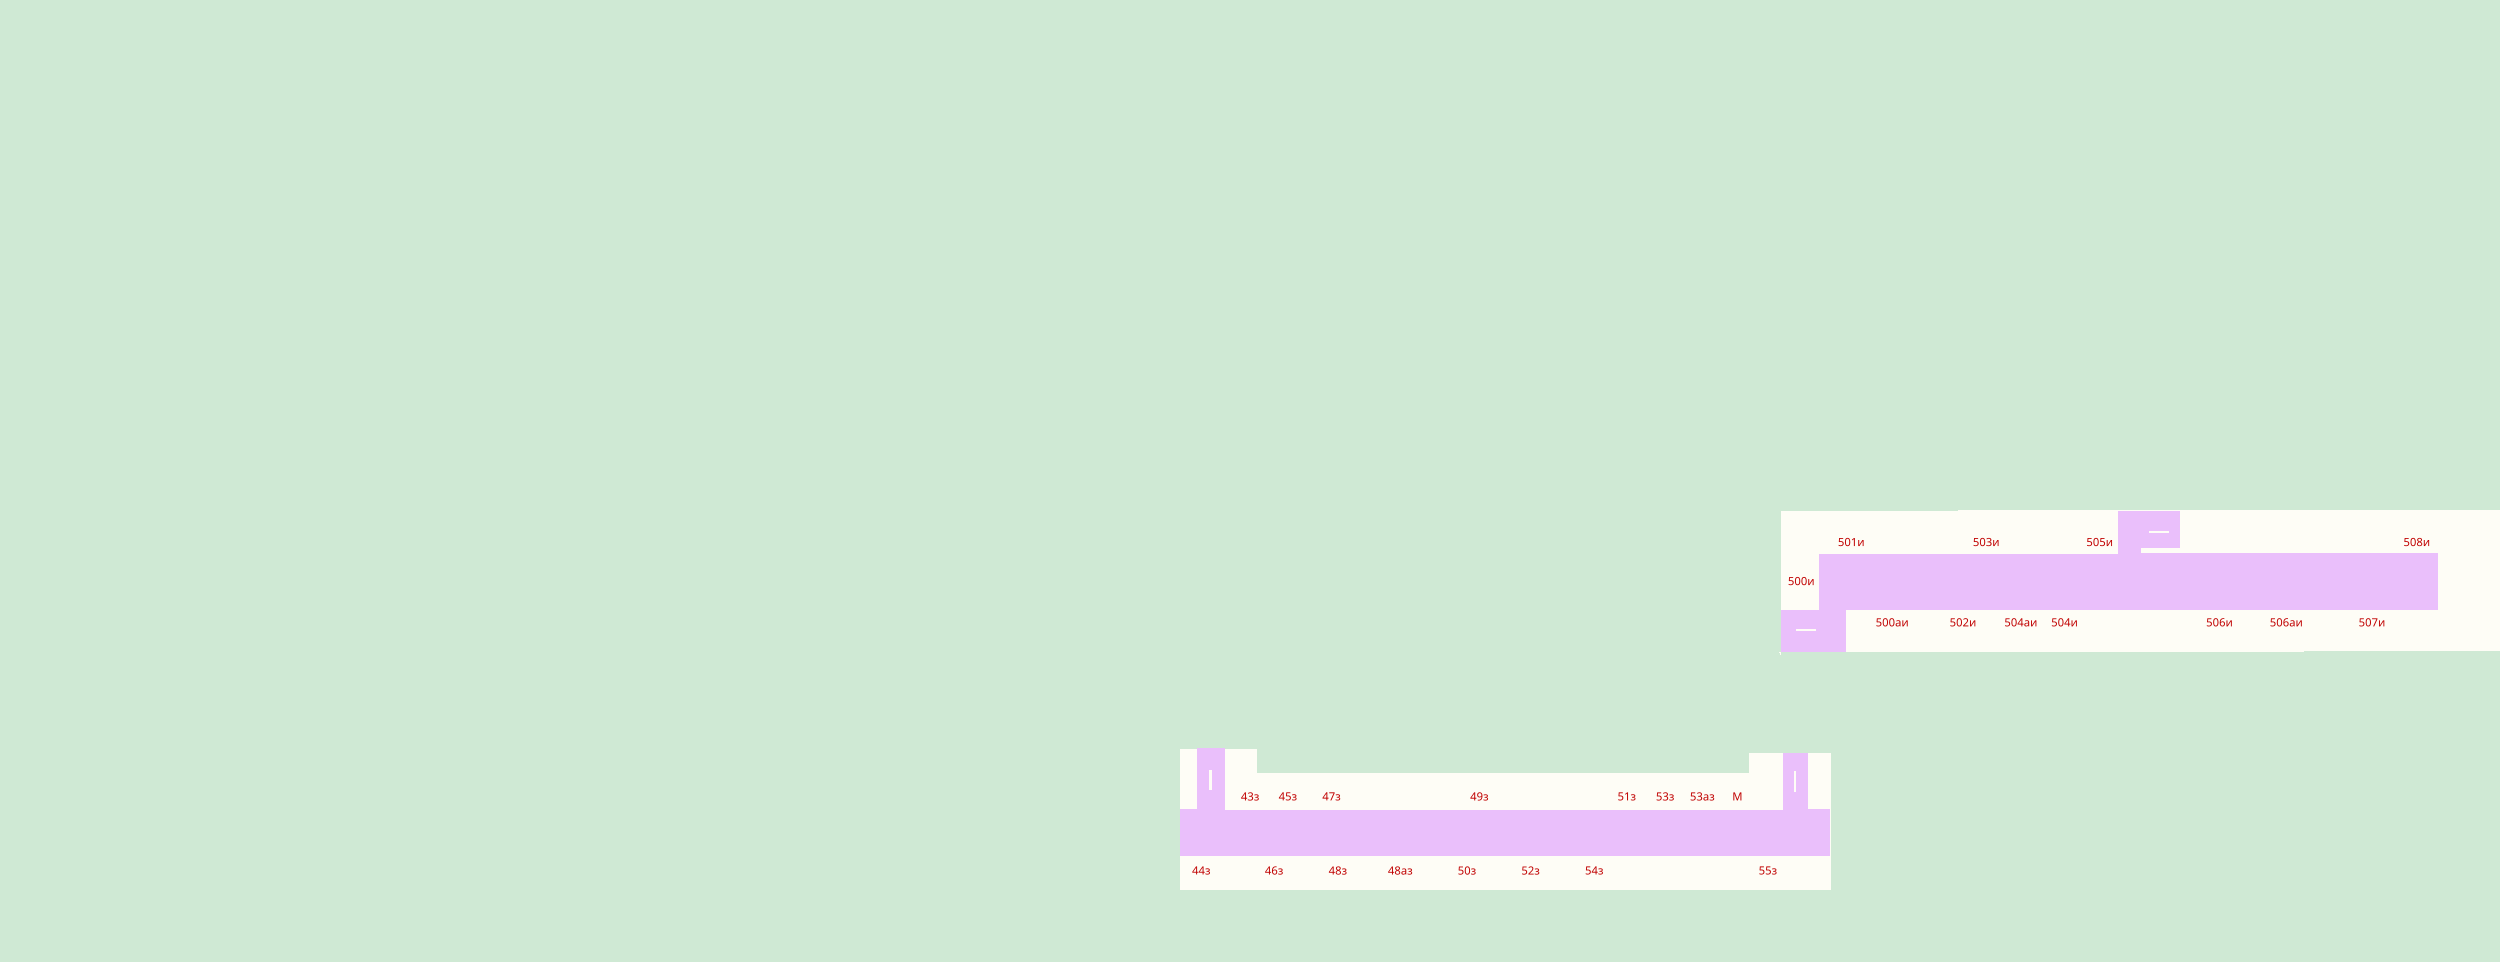
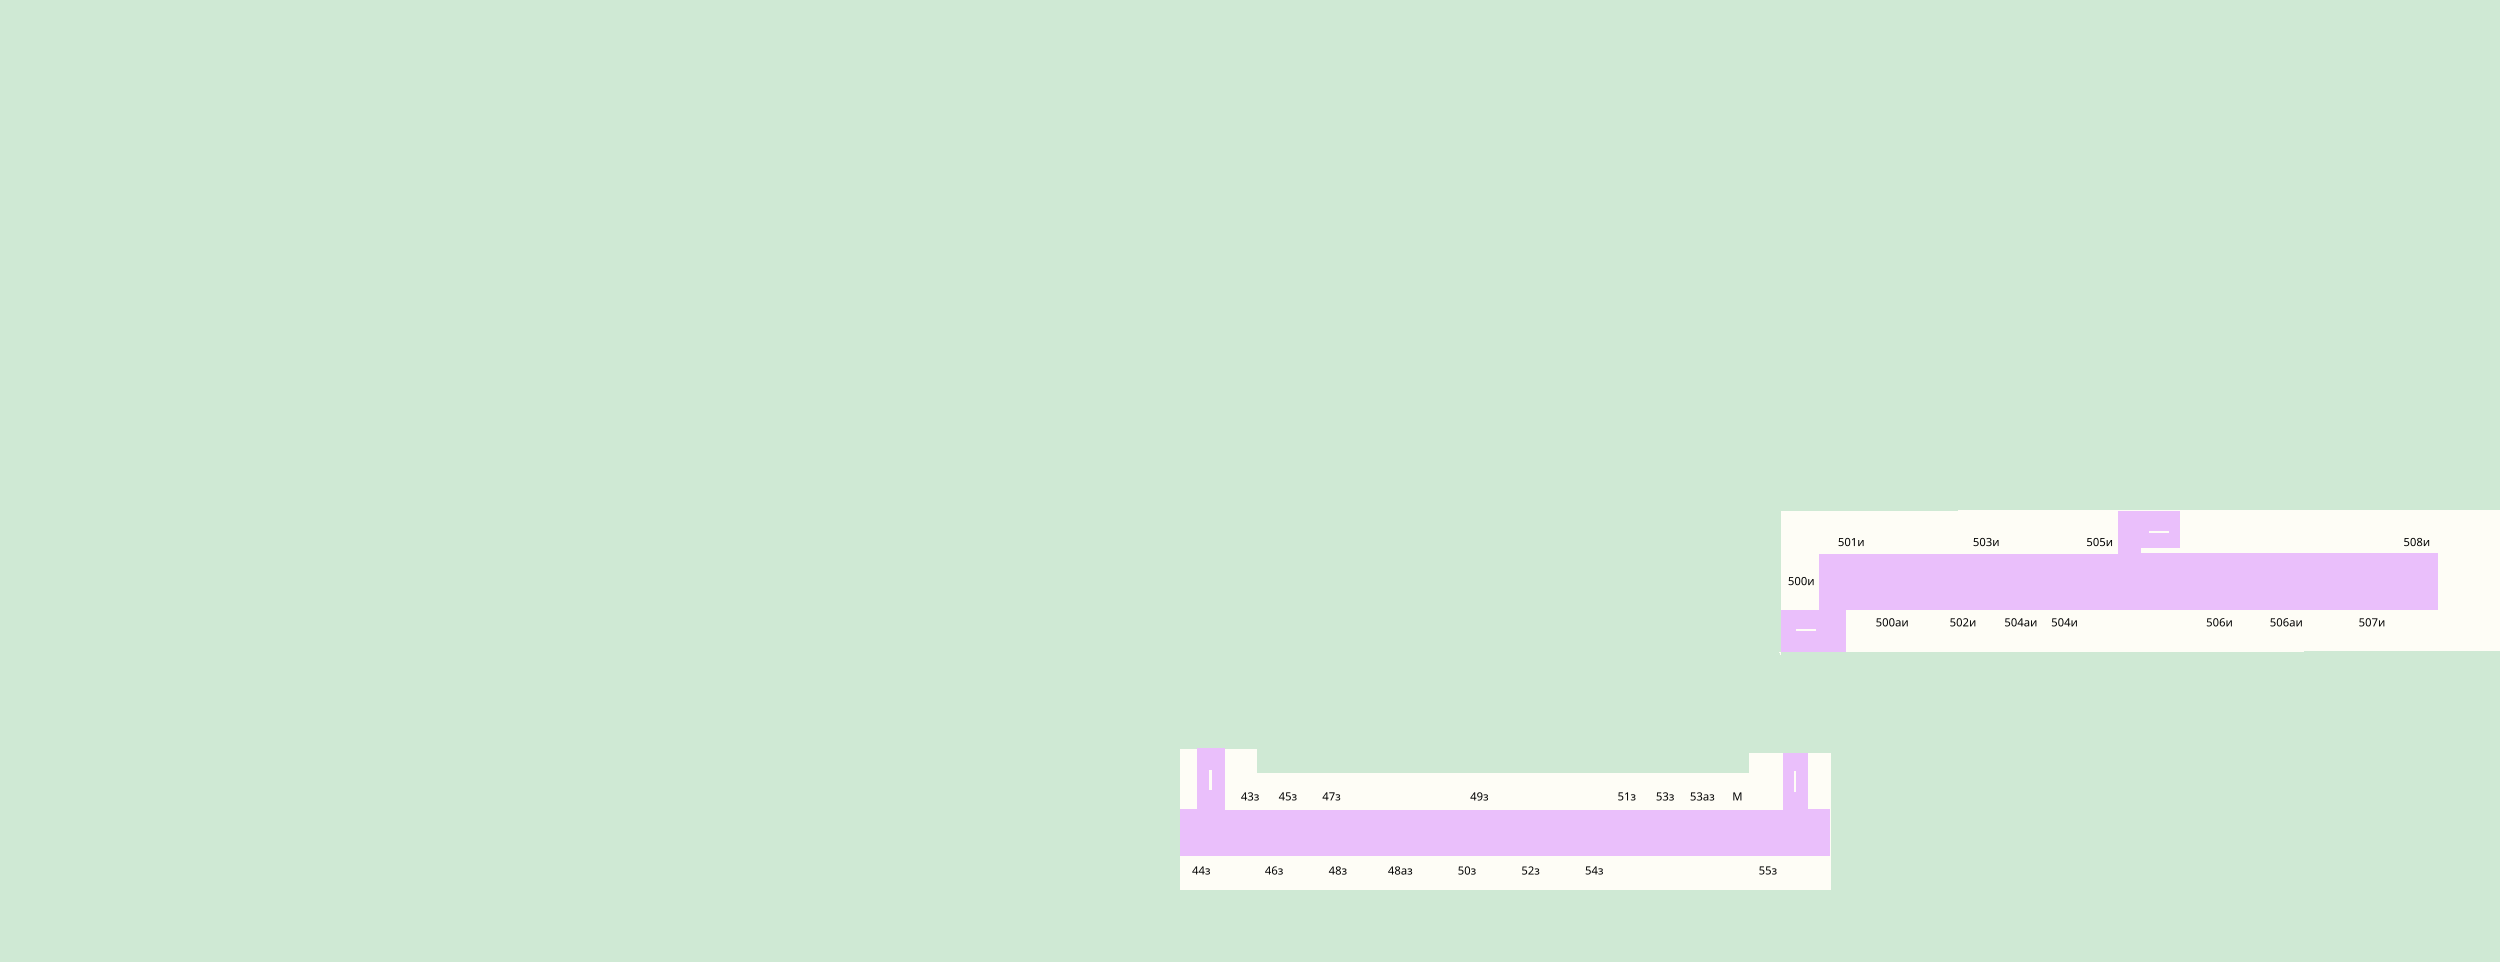
<svg xmlns="http://www.w3.org/2000/svg" width="12.283in" height="4.722in" id="svg4690" version="1.1" viewBox="0 0 868.598 425" style="shape-rendering:crispEdges;enable-background:new">
  <defs id="defs4692">
    </defs>
  <g id="layer2" style="display:inline" transform="translate(-121.7844,-1.080227)">
    <rect style="color:#000000;clip-rule:nonzero;display:inline;overflow:visible;visibility:visible;opacity:1;isolation:auto;mix-blend-mode:normal;color-interpolation:sRGB;color-interpolation-filters:linearRGB;solid-color:#000000;solid-opacity:1;fill:#cfe9d4;fill-opacity:1;fill-rule:evenodd;stroke:none;stroke-width:40.459;stroke-linecap:butt;stroke-linejoin:miter;stroke-miterlimit:3.727;stroke-dasharray:none;stroke-dashoffset:0;stroke-opacity:1;color-rendering:auto;image-rendering:auto;shape-rendering:auto;text-rendering:auto;enable-background:accumulate" id="rect4369" width="3009.273" height="1907.568" x="-926.411" y="-721.215" />
    <path style="display:inline;fill:#fefdf6;fill-opacity:1;fill-rule:evenodd;stroke:none;stroke-width:3;stroke-linecap:butt;stroke-linejoin:miter;stroke-miterlimit:3.727;stroke-dasharray:none;stroke-opacity:1" d="m 791.978,334.126 20.836,0 0,60.501 -287.575,0 0,-0.587 0,-61.676 c 6.33,0.032 2.659,-0.031 13.989,-0.084 l 19.877,0.084 0,10.573 217.547,0 0,-8.811 15.576,0" id="path4965-8" />
    <path style="display:inline;fill:#fefdf6;fill-opacity:1;fill-rule:evenodd;stroke:none;stroke-width:3;stroke-linecap:butt;stroke-linejoin:miter;stroke-miterlimit:3.727;stroke-dasharray:none;stroke-opacity:1" d="m 790.87,290.915 c 0.094,-20.597 0.038,-43.445 0.038,-64.042 l 319.518,-0.19 0,62.357 -320.432,0.5" id="path6805-6" />
  </g>
  <g id="layer1" style="display:inline" transform="translate(-121.7844,-1.080227)">
    <path style="display:inline;fill:#eabffb;fill-opacity:1;fill-rule:evenodd;stroke:none;stroke-width:1px;stroke-linecap:butt;stroke-linejoin:miter;stroke-opacity:1" d="m 790.554,270.801 17.25,0 0,-24.75 132,0 0,-19.188 27.5,0 0,16.688 -17,0 0,2.25 131.25,0 0,25 -261.75,0 0,18.75 -28.875,0 0,-18.75 z" id="path4488" />
    <path style="fill:#eabffb;fill-opacity:1;fill-rule:evenodd;stroke:none;stroke-width:1px;stroke-linecap:butt;stroke-linejoin:miter;stroke-opacity:1" d="m 525,380 0,-21.25 7.75,0 0,-26.75 12.25,0 0,27.25 246.75,0 0,-25 11.25,0 0,24.75 9.75,0 0,20.75 -287.75,0 z" id="path4361" />
    <path style="display:inline;fill:#fefdf6;fill-opacity:1;fill-rule:evenodd;stroke:#fefdf6;stroke-width:1;stroke-linecap:butt;stroke-linejoin:miter;stroke-miterlimit:4;stroke-dasharray:none;stroke-opacity:1" d="m 953.799,236.293 8.865,0" id="path3349" />
    <path style="display:inline;fill:none;fill-rule:evenodd;stroke:#fefdf6;stroke-width:1;stroke-linecap:butt;stroke-linejoin:miter;stroke-miterlimit:4;stroke-dasharray:none;stroke-opacity:1" d="m 797.471,279.794 8.865,0" id="path3349-3" />
    <path style="display:inline;opacity:1;fill:none;fill-rule:evenodd;stroke:#fefdf6;stroke-width:1;stroke-linecap:butt;stroke-linejoin:miter;stroke-miterlimit:4;stroke-dasharray:none;stroke-opacity:1" d="m 538.606,341.549 0,9.072" id="path3349-3-0-6" />
    <path style="display:inline;opacity:1;fill:none;fill-rule:evenodd;stroke:#fefdf6;stroke-width:1;stroke-linecap:butt;stroke-linejoin:miter;stroke-miterlimit:4;stroke-dasharray:none;stroke-opacity:1" d="m 797.201,342.035 0,9.072" id="path3349-3-0" />
  </g>
  <g id="layer4" style="display:none;opacity:0.99" transform="translate(-121.7844,-1.080227)">
    <rect style="display:inline;opacity:1;fill:#ff7b00;fill-opacity:0.121;stroke:none;stroke-width:1;stroke-miterlimit:4;stroke-dasharray:4, 1;stroke-dashoffset:0;stroke-opacity:1" id="rect4234-51-48-85" width="19.493" height="284.363" x="-379.105" y="526.806" transform="matrix(-2.125523e-4,-1,1,-1.3513822e-4,0,0)" />
    <text xml:space="preserve" style="font-style:normal;font-weight:normal;font-size:5px;line-height:125%;font-family:sans-serif;letter-spacing:0px;word-spacing:0px;display:inline;opacity:1;fill:#000000;fill-opacity:1;stroke:none;stroke-width:1px;stroke-linecap:butt;stroke-linejoin:miter;stroke-opacity:1" x="377.221" y="144.725" id="text4424">
      <tspan id="tspan4426" x="377.221" y="144.725" style="font-size:7.5px" />
    </text>
    <rect style="display:inline;opacity:1;fill:#ff7b00;fill-opacity:0.121;stroke:none;stroke-width:1;stroke-miterlimit:4;stroke-dasharray:4, 1;stroke-dashoffset:0;stroke-opacity:1" id="rect4234-51-48" width="23.166" height="272.65" x="-270.977" y="808.853" transform="matrix(-1.8301595e-4,-1,1,-1.5694774e-4,0,0)" />
    <path style="display:inline;opacity:1;fill:none;fill-rule:evenodd;stroke:#cc9795;stroke-width:1.218;stroke-linecap:butt;stroke-linejoin:miter;stroke-miterlimit:4;stroke-dasharray:4.873, 1.218;stroke-dashoffset:0;stroke-opacity:1" d="m 808.41,258.738 273.416,0" id="path8505-6-7" />
    <rect style="display:inline;opacity:1;fill:#ff7b00;fill-opacity:0.121;stroke:none;stroke-width:1;stroke-miterlimit:4;stroke-dasharray:4, 1;stroke-dashoffset:0;stroke-opacity:1" id="rect4234-51-48-8" width="8.684" height="39.357" x="810.487" y="246.274" transform="matrix(1,-6.6034152e-5,4.3498561e-4,0.9999999,0,0)" />
    <path style="display:inline;opacity:1;fill:none;fill-rule:evenodd;stroke:#cc9795;stroke-width:1.161;stroke-linecap:butt;stroke-linejoin:miter;stroke-miterlimit:4;stroke-dasharray:4.645, 1.161;stroke-dashoffset:0;stroke-opacity:1" d="m 814.945,247.386 0,38.371" id="path8505-6-7-9" />
    <text xml:space="preserve" style="font-style:normal;font-variant:normal;font-weight:normal;font-stretch:normal;font-size:5px;line-height:125%;font-family:sans-serif;-inkscape-font-specification:'sans-serif, Normal';text-align:start;letter-spacing:0px;word-spacing:0px;writing-mode:lr-tb;text-anchor:start;display:inline;opacity:1;fill:#000000;fill-opacity:1;stroke:none;stroke-width:1px;stroke-linecap:butt;stroke-linejoin:miter;stroke-opacity:1" x="825.643" y="256.003" id="text4428-89-7-1-0-1-2">
      <tspan id="tspan4528-30-1" x="825.643" y="256.003">X511</tspan>
    </text>
    <text xml:space="preserve" style="font-style:normal;font-weight:normal;font-size:40px;line-height:125%;font-family:sans-serif;letter-spacing:0px;word-spacing:0px;display:inline;opacity:1;fill:#000000;fill-opacity:1;stroke:none;stroke-width:1px;stroke-linecap:butt;stroke-linejoin:miter;stroke-opacity:1" x="805.784" y="255.296" id="text4778">
      <tspan id="tspan4780" x="805.784" y="255.296" />
    </text>
    <rect style="display:inline;opacity:1;fill:#ff7b00;fill-opacity:0.121;stroke:none;stroke-width:1;stroke-miterlimit:4;stroke-dasharray:4, 1;stroke-dashoffset:0;stroke-opacity:1" id="rect4234-51-48-8-3" width="10.096" height="41.692" x="940.069" y="228.761" transform="matrix(1,-6.0172861e-5,4.7735649e-4,0.9999999,0,0)" />
    <path style="display:inline;opacity:1;fill:none;fill-rule:evenodd;stroke:#cc9795;stroke-width:0.828;stroke-linecap:butt;stroke-linejoin:miter;stroke-miterlimit:4;stroke-dasharray:3.312, 0.828;stroke-dashoffset:0;stroke-opacity:1" d="m 945.236,229.94 0,40.648" id="path8505-6-7-9-22" />
    <text xml:space="preserve" style="font-style:normal;font-variant:normal;font-weight:normal;font-stretch:normal;font-size:5px;line-height:125%;font-family:sans-serif;-inkscape-font-specification:'sans-serif, Normal';text-align:start;letter-spacing:0px;word-spacing:0px;writing-mode:lr-tb;text-anchor:start;display:inline;opacity:1;fill:#000000;fill-opacity:1;stroke:none;stroke-width:1px;stroke-linecap:butt;stroke-linejoin:miter;stroke-opacity:1" x="507.132" y="344.325" id="text4428-00-9-8-1">
      <tspan id="tspan4518-5-0" x="507.132" y="344.325">L509U</tspan>
    </text>
    <text xml:space="preserve" style="font-style:normal;font-variant:normal;font-weight:normal;font-stretch:normal;font-size:5px;line-height:125%;font-family:sans-serif;-inkscape-font-specification:'sans-serif, Normal';text-align:start;letter-spacing:0px;word-spacing:0px;writing-mode:lr-tb;text-anchor:start;display:inline;opacity:1;fill:#000000;fill-opacity:1;stroke:none;stroke-width:1px;stroke-linecap:butt;stroke-linejoin:miter;stroke-opacity:1" x="816.535" y="348.603" id="text4428-00-9-8-5">
      <tspan id="tspan4518-5-37" x="816.535" y="348.603">L510U</tspan>
    </text>
    <flowRoot transform="translate(-2.0855,-1.382068)" xml:space="preserve" id="flowRoot4964" style="font-style:normal;font-weight:normal;font-size:40px;line-height:125%;font-family:sans-serif;letter-spacing:0px;word-spacing:0px;display:inline;opacity:1;fill:#000000;fill-opacity:1;stroke:none;stroke-width:1px;stroke-linecap:butt;stroke-linejoin:miter;stroke-opacity:1">
      <flowRegion id="flowRegion4966">
        <rect id="rect4968" width="1" height="140" x="598.5" y="213" />
      </flowRegion>
      <flowPara id="flowPara4970" />
    </flowRoot>
    <text xml:space="preserve" style="font-style:normal;font-variant:normal;font-weight:normal;font-stretch:normal;font-size:5px;line-height:125%;font-family:sans-serif;-inkscape-font-specification:'sans-serif, Normal';text-align:start;letter-spacing:0px;word-spacing:0px;writing-mode:lr-tb;text-anchor:start;display:inline;opacity:1;fill:#000000;fill-opacity:1;stroke:none;stroke-width:1px;stroke-linecap:butt;stroke-linejoin:miter;stroke-opacity:1" x="944.255" y="233.936" id="text4428-00-9-8-2">
      <tspan id="tspan4518-5-41" x="944.255" y="233.936">L512R</tspan>
    </text>
    <text xml:space="preserve" style="font-style:normal;font-variant:normal;font-weight:normal;font-stretch:normal;font-size:5px;line-height:125%;font-family:sans-serif;-inkscape-font-specification:'sans-serif, Normal';text-align:start;letter-spacing:0px;word-spacing:0px;writing-mode:lr-tb;text-anchor:start;display:inline;opacity:1;fill:#000000;fill-opacity:1;stroke:none;stroke-width:1px;stroke-linecap:butt;stroke-linejoin:miter;stroke-opacity:1" x="772.755" y="280.936" id="text4428-00-9-8-14">
      <tspan x="772.755" y="280.936" id="tspan4362">L511L</tspan>
    </text>
    <text xml:space="preserve" style="font-style:normal;font-variant:normal;font-weight:normal;font-stretch:normal;font-size:5px;line-height:125%;font-family:sans-serif;-inkscape-font-specification:'sans-serif, Normal';text-align:start;letter-spacing:0px;word-spacing:0px;writing-mode:lr-tb;text-anchor:start;display:inline;opacity:1;fill:#000000;fill-opacity:1;stroke:none;stroke-width:1px;stroke-linecap:butt;stroke-linejoin:miter;stroke-opacity:1" x="946.558" y="255.296" id="text4428-89-7-1-0-1-1-6-3">
      <tspan x="946.558" y="255.296" id="tspan4834-8">X516</tspan>
    </text>
    <path style="display:inline;opacity:1;fill:none;fill-rule:evenodd;stroke:#cc9795;stroke-width:1.155;stroke-linecap:butt;stroke-linejoin:miter;stroke-miterlimit:4;stroke-dasharray:4.62, 1.155;stroke-dashoffset:0;stroke-opacity:1" d="m 526.627,369.267 284.318,0" id="path8505-6-7-7" />
    <text xml:space="preserve" style="font-style:normal;font-variant:normal;font-weight:normal;font-stretch:normal;font-size:5px;line-height:125%;font-family:sans-serif;-inkscape-font-specification:'sans-serif, Normal';text-align:start;letter-spacing:0px;word-spacing:0px;writing-mode:lr-tb;text-anchor:start;display:inline;opacity:1;fill:#000000;fill-opacity:1;stroke:none;stroke-width:1px;stroke-linecap:butt;stroke-linejoin:miter;stroke-opacity:1" x="544.59" y="367.624" id="text4428-89-7-1-0-1-2-3">
      <tspan id="tspan4528-30-1-2" x="544.59" y="367.624">X522</tspan>
    </text>
    <text xml:space="preserve" style="font-style:normal;font-variant:normal;font-weight:normal;font-stretch:normal;font-size:5px;line-height:125%;font-family:sans-serif;-inkscape-font-specification:'sans-serif, Normal';text-align:start;letter-spacing:0px;word-spacing:0px;writing-mode:lr-tb;text-anchor:start;display:inline;opacity:1;fill:#000000;fill-opacity:1;stroke:none;stroke-width:1px;stroke-linecap:butt;stroke-linejoin:miter;stroke-opacity:1" x="788.542" y="366.563" id="text4428-89-7-1-0-1-2-7">
      <tspan id="tspan4528-30-1-0" x="788.542" y="366.563">X523</tspan>
      <tspan x="788.542" y="372.813" id="tspan3578" />
    </text>
  </g>
  <g id="layer3" style="display:inline" transform="translate(-121.7844,-1.080227)">
-     <text id="text3792" y="355.024" x="568.747" style="font-style:normal;font-variant:normal;font-weight:normal;font-stretch:normal;font-size:5px;line-height:125%;font-family:sans-serif;-inkscape-font-specification:'sans-serif, Normal';text-align:start;letter-spacing:0px;word-spacing:0px;writing-mode:lr-tb;text-anchor:start;display:inline;fill:#c00000;fill-opacity:1;stroke:none;stroke-width:1px;stroke-linecap:butt;stroke-linejoin:miter;stroke-opacity:1" xml:space="preserve">
+     <text id="text3792" y="355.024" x="568.747" style="font-style:normal;font-variant:normal;font-weight:normal;font-stretch:normal;font-size:5px;line-height:125%;font-family:sans-serif;-inkscape-font-specification:'sans-serif, Normal';text-align:start;letter-spacing:0px;word-spacing:0px;writing-mode:lr-tb;text-anchor:start;display:inline;fill:#000000;fill-opacity:1;stroke:none;stroke-width:1px;stroke-linecap:butt;stroke-linejoin:miter;stroke-opacity:1;" xml:space="preserve">
      <tspan y="355.024" x="568.747" id="tspan3794">45з</tspan>
      <tspan y="361.274" x="568.747" id="tspan3796" />
    </text>
-     <text id="text3798" y="355.063" x="653.431" style="font-style:normal;font-variant:normal;font-weight:normal;font-stretch:normal;font-size:5px;line-height:125%;font-family:sans-serif;-inkscape-font-specification:'sans-serif, Normal';text-align:start;letter-spacing:0px;word-spacing:0px;writing-mode:lr-tb;text-anchor:start;display:inline;fill:#c00000;fill-opacity:1;stroke:none;stroke-width:1px;stroke-linecap:butt;stroke-linejoin:miter;stroke-opacity:1" xml:space="preserve">
+     <text id="text3798" y="355.063" x="653.431" style="font-style:normal;font-variant:normal;font-weight:normal;font-stretch:normal;font-size:5px;line-height:125%;font-family:sans-serif;-inkscape-font-specification:'sans-serif, Normal';text-align:start;letter-spacing:0px;word-spacing:0px;writing-mode:lr-tb;text-anchor:start;display:inline;fill:#000000;fill-opacity:1;stroke:none;stroke-width:1px;stroke-linecap:butt;stroke-linejoin:miter;stroke-opacity:1;" xml:space="preserve">
      <tspan y="355.063" x="653.431" id="tspan3800">49з</tspan>
      <tspan y="361.313" x="653.431" id="tspan3802" />
    </text>
-     <text id="text3804" y="355.031" x="718.614" style="font-style:normal;font-variant:normal;font-weight:normal;font-stretch:normal;font-size:5px;line-height:125%;font-family:sans-serif;-inkscape-font-specification:'sans-serif, Normal';text-align:start;letter-spacing:0px;word-spacing:0px;writing-mode:lr-tb;text-anchor:start;display:inline;fill:#c00000;fill-opacity:1;stroke:none;stroke-width:1px;stroke-linecap:butt;stroke-linejoin:miter;stroke-opacity:1" xml:space="preserve">
+     <text id="text3804" y="355.031" x="718.614" style="font-style:normal;font-variant:normal;font-weight:normal;font-stretch:normal;font-size:5px;line-height:125%;font-family:sans-serif;-inkscape-font-specification:'sans-serif, Normal';text-align:start;letter-spacing:0px;word-spacing:0px;writing-mode:lr-tb;text-anchor:start;display:inline;fill:#000000;fill-opacity:1;stroke:none;stroke-width:1px;stroke-linecap:butt;stroke-linejoin:miter;stroke-opacity:1;" xml:space="preserve">
      <tspan y="355.031" x="718.614" id="tspan4373">51з</tspan>
      <tspan y="361.281" x="718.614" id="tspan3808" />
    </text>
-     <text id="text3810" y="355.062" x="735.577" style="font-style:normal;font-variant:normal;font-weight:normal;font-stretch:normal;font-size:5px;line-height:125%;font-family:sans-serif;-inkscape-font-specification:'sans-serif, Normal';text-align:start;letter-spacing:0px;word-spacing:0px;writing-mode:lr-tb;text-anchor:start;display:inline;fill:#c00000;fill-opacity:1;stroke:none;stroke-width:1px;stroke-linecap:butt;stroke-linejoin:miter;stroke-opacity:1" xml:space="preserve">
+     <text id="text3810" y="355.062" x="735.577" style="font-style:normal;font-variant:normal;font-weight:normal;font-stretch:normal;font-size:5px;line-height:125%;font-family:sans-serif;-inkscape-font-specification:'sans-serif, Normal';text-align:start;letter-spacing:0px;word-spacing:0px;writing-mode:lr-tb;text-anchor:start;display:inline;fill:#000000;fill-opacity:1;stroke:none;stroke-width:1px;stroke-linecap:butt;stroke-linejoin:miter;stroke-opacity:1;" xml:space="preserve">
      <tspan y="355.062" x="735.577" id="tspan3812">53з</tspan>
    </text>
-     <text id="text3814" y="355.062" x="750.622" style="font-style:normal;font-variant:normal;font-weight:normal;font-stretch:normal;font-size:5px;line-height:125%;font-family:sans-serif;-inkscape-font-specification:'sans-serif, Normal';text-align:start;letter-spacing:0px;word-spacing:0px;writing-mode:lr-tb;text-anchor:start;display:inline;fill:#c00000;fill-opacity:1;stroke:none;stroke-width:1px;stroke-linecap:butt;stroke-linejoin:miter;stroke-opacity:1" xml:space="preserve">
+     <text id="text3814" y="355.062" x="750.622" style="font-style:normal;font-variant:normal;font-weight:normal;font-stretch:normal;font-size:5px;line-height:125%;font-family:sans-serif;-inkscape-font-specification:'sans-serif, Normal';text-align:start;letter-spacing:0px;word-spacing:0px;writing-mode:lr-tb;text-anchor:start;display:inline;fill:#000000;fill-opacity:1;stroke:none;stroke-width:1px;stroke-linecap:butt;stroke-linejoin:miter;stroke-opacity:1;" xml:space="preserve">
      <tspan y="355.062" x="750.622" id="tspan3816">53аз</tspan>
      <tspan y="361.312" x="750.622" id="tspan3818" />
    </text>
-     <text id="text3820" y="355.062" x="769.341" style="font-style:normal;font-variant:normal;font-weight:normal;font-stretch:normal;font-size:5px;line-height:125%;font-family:sans-serif;-inkscape-font-specification:'sans-serif, Normal';text-align:start;letter-spacing:0px;word-spacing:0px;writing-mode:lr-tb;text-anchor:start;display:inline;fill:#c00000;fill-opacity:1;stroke:none;stroke-width:1px;stroke-linecap:butt;stroke-linejoin:miter;stroke-opacity:1" xml:space="preserve">
+     <text id="text3820" y="355.062" x="769.341" style="font-style:normal;font-variant:normal;font-weight:normal;font-stretch:normal;font-size:5px;line-height:125%;font-family:sans-serif;-inkscape-font-specification:'sans-serif, Normal';text-align:start;letter-spacing:0px;word-spacing:0px;writing-mode:lr-tb;text-anchor:start;display:inline;fill:#000000;fill-opacity:1;stroke:none;stroke-width:1px;stroke-linecap:butt;stroke-linejoin:miter;stroke-opacity:1;" xml:space="preserve">
      <tspan y="355.062" x="769.341" id="tspan3824">М</tspan>
    </text>
-     <text xml:space="preserve" style="font-style:normal;font-variant:normal;font-weight:normal;font-stretch:normal;font-size:5px;line-height:125%;font-family:sans-serif;-inkscape-font-specification:'sans-serif, Normal';text-align:start;letter-spacing:0px;word-spacing:0px;writing-mode:lr-tb;text-anchor:start;display:inline;fill:#c00000;fill-opacity:1;stroke:none;stroke-width:1px;stroke-linecap:butt;stroke-linejoin:miter;stroke-opacity:1" x="530.448" y="387.789" id="text3842">
+     <text xml:space="preserve" style="font-style:normal;font-variant:normal;font-weight:normal;font-stretch:normal;font-size:5px;line-height:125%;font-family:sans-serif;-inkscape-font-specification:'sans-serif, Normal';text-align:start;letter-spacing:0px;word-spacing:0px;writing-mode:lr-tb;text-anchor:start;display:inline;fill:#000000;fill-opacity:1;stroke:none;stroke-width:1px;stroke-linecap:butt;stroke-linejoin:miter;stroke-opacity:1;" x="530.448" y="387.789" id="text3842">
      <tspan id="tspan3844" x="530.448" y="387.789">44з</tspan>
      <tspan id="tspan3846" x="530.448" y="394.039" />
    </text>
-     <text xml:space="preserve" style="font-style:normal;font-variant:normal;font-weight:normal;font-stretch:normal;font-size:5px;line-height:125%;font-family:sans-serif;-inkscape-font-specification:'sans-serif, Normal';text-align:start;letter-spacing:0px;word-spacing:0px;writing-mode:lr-tb;text-anchor:start;display:inline;fill:#c00000;fill-opacity:1;stroke:none;stroke-width:1px;stroke-linecap:butt;stroke-linejoin:miter;stroke-opacity:1" x="562.652" y="387.817" id="text3848">
+     <text xml:space="preserve" style="font-style:normal;font-variant:normal;font-weight:normal;font-stretch:normal;font-size:5px;line-height:125%;font-family:sans-serif;-inkscape-font-specification:'sans-serif, Normal';text-align:start;letter-spacing:0px;word-spacing:0px;writing-mode:lr-tb;text-anchor:start;display:inline;fill:#000000;fill-opacity:1;stroke:none;stroke-width:1px;stroke-linecap:butt;stroke-linejoin:miter;stroke-opacity:1;" x="562.652" y="387.817" id="text3848">
      <tspan id="tspan3850" x="562.652" y="387.817">46з</tspan>
      <tspan id="tspan3852" x="562.652" y="394.067" />
    </text>
-     <text xml:space="preserve" style="font-style:normal;font-variant:normal;font-weight:normal;font-stretch:normal;font-size:5px;line-height:125%;font-family:sans-serif;-inkscape-font-specification:'sans-serif, Normal';text-align:start;letter-spacing:0px;word-spacing:0px;writing-mode:lr-tb;text-anchor:start;display:inline;fill:#c00000;fill-opacity:1;stroke:none;stroke-width:1px;stroke-linecap:butt;stroke-linejoin:miter;stroke-opacity:1" x="590.855" y="387.821" id="text3854">
+     <text xml:space="preserve" style="font-style:normal;font-variant:normal;font-weight:normal;font-stretch:normal;font-size:5px;line-height:125%;font-family:sans-serif;-inkscape-font-specification:'sans-serif, Normal';text-align:start;letter-spacing:0px;word-spacing:0px;writing-mode:lr-tb;text-anchor:start;display:inline;fill:#000000;fill-opacity:1;stroke:none;stroke-width:1px;stroke-linecap:butt;stroke-linejoin:miter;stroke-opacity:1;" x="590.855" y="387.821" id="text3854">
      <tspan id="tspan3856" x="590.855" y="387.821">48з</tspan>
    </text>
-     <text xml:space="preserve" style="font-style:normal;font-variant:normal;font-weight:normal;font-stretch:normal;font-size:5px;line-height:125%;font-family:sans-serif;-inkscape-font-specification:'sans-serif, Normal';text-align:start;letter-spacing:0px;word-spacing:0px;writing-mode:lr-tb;text-anchor:start;display:inline;fill:#c00000;fill-opacity:1;stroke:none;stroke-width:1px;stroke-linecap:butt;stroke-linejoin:miter;stroke-opacity:1" x="617.059" y="387.821" id="text3858">
+     <text xml:space="preserve" style="font-style:normal;font-variant:normal;font-weight:normal;font-stretch:normal;font-size:5px;line-height:125%;font-family:sans-serif;-inkscape-font-specification:'sans-serif, Normal';text-align:start;letter-spacing:0px;word-spacing:0px;writing-mode:lr-tb;text-anchor:start;display:inline;fill:#000000;fill-opacity:1;stroke:none;stroke-width:1px;stroke-linecap:butt;stroke-linejoin:miter;stroke-opacity:1;" x="617.059" y="387.821" id="text3858">
      <tspan id="tspan3860" x="617.059" y="387.821">48аз</tspan>
      <tspan id="tspan3862" x="617.059" y="394.071" />
    </text>
-     <text xml:space="preserve" style="font-style:normal;font-variant:normal;font-weight:normal;font-stretch:normal;font-size:5px;line-height:125%;font-family:sans-serif;-inkscape-font-specification:'sans-serif, Normal';text-align:start;letter-spacing:0px;word-spacing:0px;writing-mode:lr-tb;text-anchor:start;display:inline;fill:#c00000;fill-opacity:1;stroke:none;stroke-width:1px;stroke-linecap:butt;stroke-linejoin:miter;stroke-opacity:1" x="676.082" y="387.821" id="text3864">
+     <text xml:space="preserve" style="font-style:normal;font-variant:normal;font-weight:normal;font-stretch:normal;font-size:5px;line-height:125%;font-family:sans-serif;-inkscape-font-specification:'sans-serif, Normal';text-align:start;letter-spacing:0px;word-spacing:0px;writing-mode:lr-tb;text-anchor:start;display:inline;fill:#000000;fill-opacity:1;stroke:none;stroke-width:1px;stroke-linecap:butt;stroke-linejoin:miter;stroke-opacity:1;" x="676.082" y="387.821" id="text3864">
      <tspan id="tspan3866" x="676.082" y="387.821">52з</tspan>
    </text>
-     <text id="text3868" y="387.783" x="781.017" style="font-style:normal;font-variant:normal;font-weight:normal;font-stretch:normal;font-size:5px;line-height:125%;font-family:sans-serif;-inkscape-font-specification:'sans-serif, Normal';text-align:start;letter-spacing:0px;word-spacing:0px;writing-mode:lr-tb;text-anchor:start;display:inline;fill:#c00000;fill-opacity:1;stroke:none;stroke-width:1px;stroke-linecap:butt;stroke-linejoin:miter;stroke-opacity:1" xml:space="preserve">
+     <text id="text3868" y="387.783" x="781.017" style="font-style:normal;font-variant:normal;font-weight:normal;font-stretch:normal;font-size:5px;line-height:125%;font-family:sans-serif;-inkscape-font-specification:'sans-serif, Normal';text-align:start;letter-spacing:0px;word-spacing:0px;writing-mode:lr-tb;text-anchor:start;display:inline;fill:#000000;fill-opacity:1;stroke:none;stroke-width:1px;stroke-linecap:butt;stroke-linejoin:miter;stroke-opacity:1;" xml:space="preserve">
      <tspan y="387.783" x="781.017" id="tspan3870">55з</tspan>
    </text>
-     <text id="text3872" y="387.82" x="647.937" style="font-style:normal;font-variant:normal;font-weight:normal;font-stretch:normal;font-size:5px;line-height:125%;font-family:sans-serif;-inkscape-font-specification:'sans-serif, Normal';text-align:start;letter-spacing:0px;word-spacing:0px;writing-mode:lr-tb;text-anchor:start;display:inline;fill:#c00000;fill-opacity:1;stroke:none;stroke-width:1px;stroke-linecap:butt;stroke-linejoin:miter;stroke-opacity:1" xml:space="preserve">
+     <text id="text3872" y="387.82" x="647.937" style="font-style:normal;font-variant:normal;font-weight:normal;font-stretch:normal;font-size:5px;line-height:125%;font-family:sans-serif;-inkscape-font-specification:'sans-serif, Normal';text-align:start;letter-spacing:0px;word-spacing:0px;writing-mode:lr-tb;text-anchor:start;display:inline;fill:#000000;fill-opacity:1;stroke:none;stroke-width:1px;stroke-linecap:butt;stroke-linejoin:miter;stroke-opacity:1;" xml:space="preserve">
      <tspan y="387.82" x="647.937" id="tspan3874">50з</tspan>
    </text>
-     <text id="text3876" y="387.783" x="704.227" style="font-style:normal;font-variant:normal;font-weight:normal;font-stretch:normal;font-size:5px;line-height:125%;font-family:sans-serif;-inkscape-font-specification:'sans-serif, Normal';text-align:start;letter-spacing:0px;word-spacing:0px;writing-mode:lr-tb;text-anchor:start;display:inline;fill:#c00000;fill-opacity:1;stroke:none;stroke-width:1px;stroke-linecap:butt;stroke-linejoin:miter;stroke-opacity:1" xml:space="preserve">
+     <text id="text3876" y="387.783" x="704.227" style="font-style:normal;font-variant:normal;font-weight:normal;font-stretch:normal;font-size:5px;line-height:125%;font-family:sans-serif;-inkscape-font-specification:'sans-serif, Normal';text-align:start;letter-spacing:0px;word-spacing:0px;writing-mode:lr-tb;text-anchor:start;display:inline;fill:#000000;fill-opacity:1;stroke:none;stroke-width:1px;stroke-linecap:butt;stroke-linejoin:miter;stroke-opacity:1;" xml:space="preserve">
      <tspan y="387.783" x="704.227" id="tspan3878">54з</tspan>
    </text>
-     <text id="text3792-6" y="355.062" x="552.048" style="font-style:normal;font-variant:normal;font-weight:normal;font-stretch:normal;font-size:5px;line-height:125%;font-family:sans-serif;-inkscape-font-specification:'sans-serif, Normal';text-align:start;letter-spacing:0px;word-spacing:0px;writing-mode:lr-tb;text-anchor:start;display:inline;fill:#c00000;fill-opacity:1;stroke:none;stroke-width:1px;stroke-linecap:butt;stroke-linejoin:miter;stroke-opacity:1" xml:space="preserve">
+     <text id="text3792-6" y="355.062" x="552.048" style="font-style:normal;font-variant:normal;font-weight:normal;font-stretch:normal;font-size:5px;line-height:125%;font-family:sans-serif;-inkscape-font-specification:'sans-serif, Normal';text-align:start;letter-spacing:0px;word-spacing:0px;writing-mode:lr-tb;text-anchor:start;display:inline;fill:#000000;fill-opacity:1;stroke:none;stroke-width:1px;stroke-linecap:butt;stroke-linejoin:miter;stroke-opacity:1;" xml:space="preserve">
      <tspan y="355.062" x="552.048" id="tspan3794-3">43з</tspan>
      <tspan y="361.312" x="552.048" id="tspan3796-7" />
    </text>
-     <text id="text3792-6-7" y="355.031" x="588.048" style="font-style:normal;font-variant:normal;font-weight:normal;font-stretch:normal;font-size:5px;line-height:125%;font-family:sans-serif;-inkscape-font-specification:'sans-serif, Normal';text-align:start;letter-spacing:0px;word-spacing:0px;writing-mode:lr-tb;text-anchor:start;display:inline;fill:#c00000;fill-opacity:1;stroke:none;stroke-width:1px;stroke-linecap:butt;stroke-linejoin:miter;stroke-opacity:1" xml:space="preserve">
+     <text id="text3792-6-7" y="355.031" x="588.048" style="font-style:normal;font-variant:normal;font-weight:normal;font-stretch:normal;font-size:5px;line-height:125%;font-family:sans-serif;-inkscape-font-specification:'sans-serif, Normal';text-align:start;letter-spacing:0px;word-spacing:0px;writing-mode:lr-tb;text-anchor:start;display:inline;fill:#000000;fill-opacity:1;stroke:none;stroke-width:1px;stroke-linecap:butt;stroke-linejoin:miter;stroke-opacity:1;" xml:space="preserve">
      <tspan y="355.031" x="588.048" id="tspan3794-3-2">47з</tspan>
      <tspan y="361.281" x="588.048" id="tspan3796-7-0" />
    </text>
-     <text id="text3792-5" y="242.557" x="816.055" style="font-style:normal;font-variant:normal;font-weight:normal;font-stretch:normal;font-size:5px;line-height:125%;font-family:sans-serif;-inkscape-font-specification:'sans-serif, Normal';text-align:start;letter-spacing:0px;word-spacing:0px;writing-mode:lr-tb;text-anchor:start;display:inline;fill:#c00000;fill-opacity:1;stroke:none;stroke-width:1px;stroke-linecap:butt;stroke-linejoin:miter;stroke-opacity:1" xml:space="preserve">
+     <text id="text3792-5" y="242.557" x="816.055" style="font-style:normal;font-variant:normal;font-weight:normal;font-stretch:normal;font-size:5px;line-height:125%;font-family:sans-serif;-inkscape-font-specification:'sans-serif, Normal';text-align:start;letter-spacing:0px;word-spacing:0px;writing-mode:lr-tb;text-anchor:start;display:inline;fill:#000000;fill-opacity:1;stroke:none;stroke-width:1px;stroke-linecap:butt;stroke-linejoin:miter;stroke-opacity:1;" xml:space="preserve">
      <tspan y="242.557" x="816.055" id="tspan3796-8">501и</tspan>
    </text>
-     <text id="text3798-7" y="242.557" x="875.738" style="font-style:normal;font-variant:normal;font-weight:normal;font-stretch:normal;font-size:5px;line-height:125%;font-family:sans-serif;-inkscape-font-specification:'sans-serif, Normal';text-align:start;letter-spacing:0px;word-spacing:0px;writing-mode:lr-tb;text-anchor:start;display:inline;fill:#c00000;fill-opacity:1;stroke:none;stroke-width:1px;stroke-linecap:butt;stroke-linejoin:miter;stroke-opacity:1" xml:space="preserve">
+     <text id="text3798-7" y="242.557" x="875.738" style="font-style:normal;font-variant:normal;font-weight:normal;font-stretch:normal;font-size:5px;line-height:125%;font-family:sans-serif;-inkscape-font-specification:'sans-serif, Normal';text-align:start;letter-spacing:0px;word-spacing:0px;writing-mode:lr-tb;text-anchor:start;display:inline;fill:#000000;fill-opacity:1;stroke:none;stroke-width:1px;stroke-linecap:butt;stroke-linejoin:miter;stroke-opacity:1;" xml:space="preserve">
      <tspan y="242.557" x="875.738" id="tspan3802-1">503и</tspan>
    </text>
-     <text id="text3804-3" y="242.557" x="925.921" style="font-style:normal;font-variant:normal;font-weight:normal;font-stretch:normal;font-size:5px;line-height:125%;font-family:sans-serif;-inkscape-font-specification:'sans-serif, Normal';text-align:start;letter-spacing:0px;word-spacing:0px;writing-mode:lr-tb;text-anchor:start;display:inline;fill:#c00000;fill-opacity:1;stroke:none;stroke-width:1px;stroke-linecap:butt;stroke-linejoin:miter;stroke-opacity:1" xml:space="preserve">
+     <text id="text3804-3" y="242.557" x="925.921" style="font-style:normal;font-variant:normal;font-weight:normal;font-stretch:normal;font-size:5px;line-height:125%;font-family:sans-serif;-inkscape-font-specification:'sans-serif, Normal';text-align:start;letter-spacing:0px;word-spacing:0px;writing-mode:lr-tb;text-anchor:start;display:inline;fill:#000000;fill-opacity:1;stroke:none;stroke-width:1px;stroke-linecap:butt;stroke-linejoin:miter;stroke-opacity:1;" xml:space="preserve">
      <tspan y="242.557" x="925.921" id="tspan3808-9">505и</tspan>
    </text>
-     <text id="text3820-3" y="242.557" x="1066.148" style="font-style:normal;font-variant:normal;font-weight:normal;font-stretch:normal;font-size:5px;line-height:125%;font-family:sans-serif;-inkscape-font-specification:'sans-serif, Normal';text-align:start;letter-spacing:0px;word-spacing:0px;writing-mode:lr-tb;text-anchor:start;display:inline;fill:#c00000;fill-opacity:1;stroke:none;stroke-width:1px;stroke-linecap:butt;stroke-linejoin:miter;stroke-opacity:1" xml:space="preserve">
+     <text id="text3820-3" y="242.557" x="1066.148" style="font-style:normal;font-variant:normal;font-weight:normal;font-stretch:normal;font-size:5px;line-height:125%;font-family:sans-serif;-inkscape-font-specification:'sans-serif, Normal';text-align:start;letter-spacing:0px;word-spacing:0px;writing-mode:lr-tb;text-anchor:start;display:inline;fill:#000000;fill-opacity:1;stroke:none;stroke-width:1px;stroke-linecap:butt;stroke-linejoin:miter;stroke-opacity:1;" xml:space="preserve">
      <tspan y="242.557" x="1066.148" id="tspan3657">508и</tspan>
    </text>
-     <text xml:space="preserve" style="font-style:normal;font-variant:normal;font-weight:normal;font-stretch:normal;font-size:5px;line-height:125%;font-family:sans-serif;-inkscape-font-specification:'sans-serif, Normal';text-align:start;letter-spacing:0px;word-spacing:0px;writing-mode:lr-tb;text-anchor:start;display:inline;fill:#c00000;fill-opacity:1;stroke:none;stroke-width:1px;stroke-linecap:butt;stroke-linejoin:miter;stroke-opacity:1" x="832.755" y="278.071" id="text3842-5">
+     <text xml:space="preserve" style="font-style:normal;font-variant:normal;font-weight:normal;font-stretch:normal;font-size:5px;line-height:125%;font-family:sans-serif;-inkscape-font-specification:'sans-serif, Normal';text-align:start;letter-spacing:0px;word-spacing:0px;writing-mode:lr-tb;text-anchor:start;display:inline;fill:#000000;fill-opacity:1;stroke:none;stroke-width:1px;stroke-linecap:butt;stroke-linejoin:miter;stroke-opacity:1;" x="832.755" y="278.071" id="text3842-5">
      <tspan id="tspan3846-8" x="832.755" y="278.071">500аи</tspan>
    </text>
-     <text xml:space="preserve" style="font-style:normal;font-variant:normal;font-weight:normal;font-stretch:normal;font-size:5px;line-height:125%;font-family:sans-serif;-inkscape-font-specification:'sans-serif, Normal';text-align:start;letter-spacing:0px;word-spacing:0px;writing-mode:lr-tb;text-anchor:start;display:inline;fill:#c00000;fill-opacity:1;stroke:none;stroke-width:1px;stroke-linecap:butt;stroke-linejoin:miter;stroke-opacity:1" x="865.459" y="278.071" id="text3848-7">
+     <text xml:space="preserve" style="font-style:normal;font-variant:normal;font-weight:normal;font-stretch:normal;font-size:5px;line-height:125%;font-family:sans-serif;-inkscape-font-specification:'sans-serif, Normal';text-align:start;letter-spacing:0px;word-spacing:0px;writing-mode:lr-tb;text-anchor:start;display:inline;fill:#000000;fill-opacity:1;stroke:none;stroke-width:1px;stroke-linecap:butt;stroke-linejoin:miter;stroke-opacity:1;" x="865.459" y="278.071" id="text3848-7">
      <tspan id="tspan3852-0" x="865.459" y="278.071">502и</tspan>
    </text>
-     <text xml:space="preserve" style="font-style:normal;font-variant:normal;font-weight:normal;font-stretch:normal;font-size:5px;line-height:125%;font-family:sans-serif;-inkscape-font-specification:'sans-serif, Normal';text-align:start;letter-spacing:0px;word-spacing:0px;writing-mode:lr-tb;text-anchor:start;display:inline;fill:#c00000;fill-opacity:1;stroke:none;stroke-width:1px;stroke-linecap:butt;stroke-linejoin:miter;stroke-opacity:1" x="889.662" y="278.071" id="text3854-4">
+     <text xml:space="preserve" style="font-style:normal;font-variant:normal;font-weight:normal;font-stretch:normal;font-size:5px;line-height:125%;font-family:sans-serif;-inkscape-font-specification:'sans-serif, Normal';text-align:start;letter-spacing:0px;word-spacing:0px;writing-mode:lr-tb;text-anchor:start;display:inline;fill:#000000;fill-opacity:1;stroke:none;stroke-width:1px;stroke-linecap:butt;stroke-linejoin:miter;stroke-opacity:1;" x="889.662" y="278.071" id="text3854-4">
      <tspan id="tspan3856-1" x="889.662" y="278.071">504аи</tspan>
    </text>
-     <text xml:space="preserve" style="font-style:normal;font-variant:normal;font-weight:normal;font-stretch:normal;font-size:5px;line-height:125%;font-family:sans-serif;-inkscape-font-specification:'sans-serif, Normal';text-align:start;letter-spacing:0px;word-spacing:0px;writing-mode:lr-tb;text-anchor:start;display:inline;fill:#c00000;fill-opacity:1;stroke:none;stroke-width:1px;stroke-linecap:butt;stroke-linejoin:miter;stroke-opacity:1" x="910.366" y="278.071" id="text3858-1">
+     <text xml:space="preserve" style="font-style:normal;font-variant:normal;font-weight:normal;font-stretch:normal;font-size:5px;line-height:125%;font-family:sans-serif;-inkscape-font-specification:'sans-serif, Normal';text-align:start;letter-spacing:0px;word-spacing:0px;writing-mode:lr-tb;text-anchor:start;display:inline;fill:#000000;fill-opacity:1;stroke:none;stroke-width:1px;stroke-linecap:butt;stroke-linejoin:miter;stroke-opacity:1;" x="910.366" y="278.071" id="text3858-1">
      <tspan id="tspan3862-0" x="910.366" y="278.071">504и</tspan>
    </text>
-     <text xml:space="preserve" style="font-style:normal;font-variant:normal;font-weight:normal;font-stretch:normal;font-size:5px;line-height:125%;font-family:sans-serif;-inkscape-font-specification:'sans-serif, Normal';text-align:start;letter-spacing:0px;word-spacing:0px;writing-mode:lr-tb;text-anchor:start;display:inline;fill:#c00000;fill-opacity:1;stroke:none;stroke-width:1px;stroke-linecap:butt;stroke-linejoin:miter;stroke-opacity:1" x="978.889" y="278.071" id="text3864-3">
+     <text xml:space="preserve" style="font-style:normal;font-variant:normal;font-weight:normal;font-stretch:normal;font-size:5px;line-height:125%;font-family:sans-serif;-inkscape-font-specification:'sans-serif, Normal';text-align:start;letter-spacing:0px;word-spacing:0px;writing-mode:lr-tb;text-anchor:start;display:inline;fill:#000000;fill-opacity:1;stroke:none;stroke-width:1px;stroke-linecap:butt;stroke-linejoin:miter;stroke-opacity:1;" x="978.889" y="278.071" id="text3864-3">
      <tspan id="tspan3866-0" x="978.889" y="278.071">506и</tspan>
    </text>
-     <text id="text3868-5" y="278.071" x="1046.325" style="font-style:normal;font-variant:normal;font-weight:normal;font-stretch:normal;font-size:5px;line-height:125%;font-family:sans-serif;-inkscape-font-specification:'sans-serif, Normal';text-align:start;letter-spacing:0px;word-spacing:0px;writing-mode:lr-tb;text-anchor:start;display:inline;fill:#c00000;fill-opacity:1;stroke:none;stroke-width:1px;stroke-linecap:butt;stroke-linejoin:miter;stroke-opacity:1" xml:space="preserve">
+     <text id="text3868-5" y="278.071" x="1046.325" style="font-style:normal;font-variant:normal;font-weight:normal;font-stretch:normal;font-size:5px;line-height:125%;font-family:sans-serif;-inkscape-font-specification:'sans-serif, Normal';text-align:start;letter-spacing:0px;word-spacing:0px;writing-mode:lr-tb;text-anchor:start;display:inline;fill:#000000;fill-opacity:1;stroke:none;stroke-width:1px;stroke-linecap:butt;stroke-linejoin:miter;stroke-opacity:1;" xml:space="preserve">
      <tspan y="278.071" x="1046.325" id="tspan3870-5">507и</tspan>
    </text>
-     <text id="text3876-2" y="278.071" x="1007.034" style="font-style:normal;font-variant:normal;font-weight:normal;font-stretch:normal;font-size:5px;line-height:125%;font-family:sans-serif;-inkscape-font-specification:'sans-serif, Normal';text-align:start;letter-spacing:0px;word-spacing:0px;writing-mode:lr-tb;text-anchor:start;display:inline;fill:#c00000;fill-opacity:1;stroke:none;stroke-width:1px;stroke-linecap:butt;stroke-linejoin:miter;stroke-opacity:1" xml:space="preserve">
+     <text id="text3876-2" y="278.071" x="1007.034" style="font-style:normal;font-variant:normal;font-weight:normal;font-stretch:normal;font-size:5px;line-height:125%;font-family:sans-serif;-inkscape-font-specification:'sans-serif, Normal';text-align:start;letter-spacing:0px;word-spacing:0px;writing-mode:lr-tb;text-anchor:start;display:inline;fill:#000000;fill-opacity:1;stroke:none;stroke-width:1px;stroke-linecap:butt;stroke-linejoin:miter;stroke-opacity:1;" xml:space="preserve">
      <tspan y="278.071" x="1007.034" id="tspan3878-9">506аи</tspan>
    </text>
-     <text id="text3792-5-9" y="259.824" x="793.946" style="font-style:normal;font-variant:normal;font-weight:normal;font-stretch:normal;font-size:5px;line-height:125%;font-family:sans-serif;-inkscape-font-specification:'sans-serif, Normal';text-align:start;letter-spacing:0px;word-spacing:0px;writing-mode:lr-tb;text-anchor:start;display:inline;fill:#c00000;fill-opacity:1;stroke:none;stroke-width:1px;stroke-linecap:butt;stroke-linejoin:miter;stroke-opacity:1" xml:space="preserve">
+     <text id="text3792-5-9" y="259.824" x="793.946" style="font-style:normal;font-variant:normal;font-weight:normal;font-stretch:normal;font-size:5px;line-height:125%;font-family:sans-serif;-inkscape-font-specification:'sans-serif, Normal';text-align:start;letter-spacing:0px;word-spacing:0px;writing-mode:lr-tb;text-anchor:start;display:inline;fill:#000000;fill-opacity:1;stroke:none;stroke-width:1px;stroke-linecap:butt;stroke-linejoin:miter;stroke-opacity:1;" xml:space="preserve">
      <tspan y="259.824" x="793.946" id="tspan3796-8-2">500и</tspan>
    </text>
  </g>
</svg>
